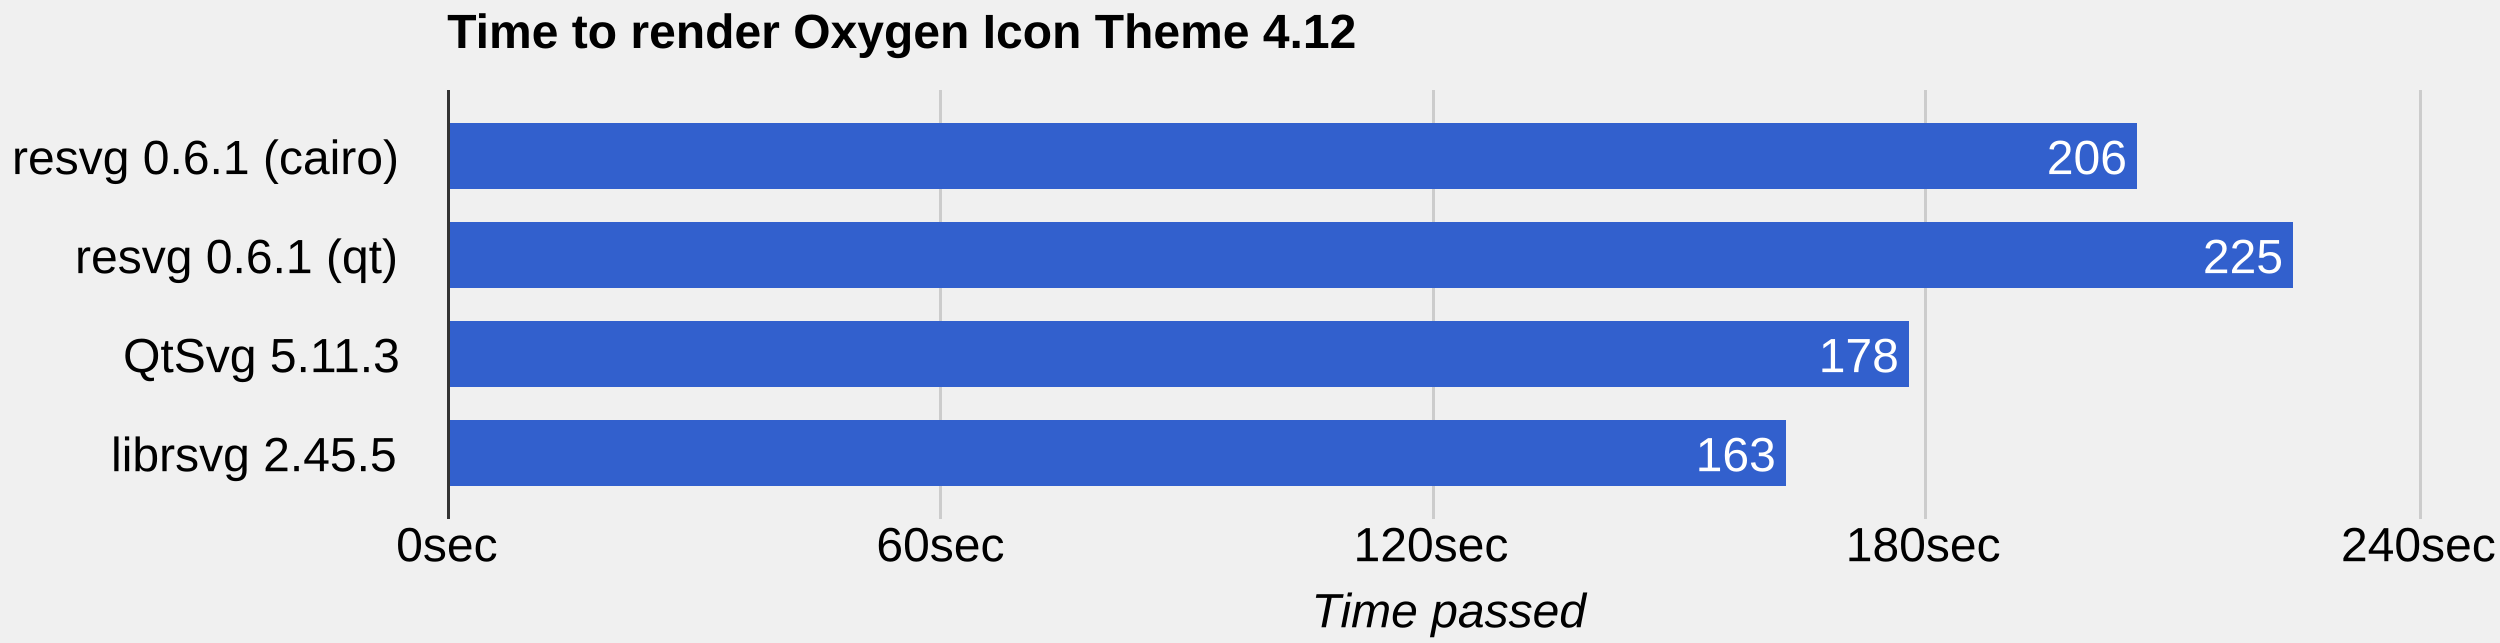
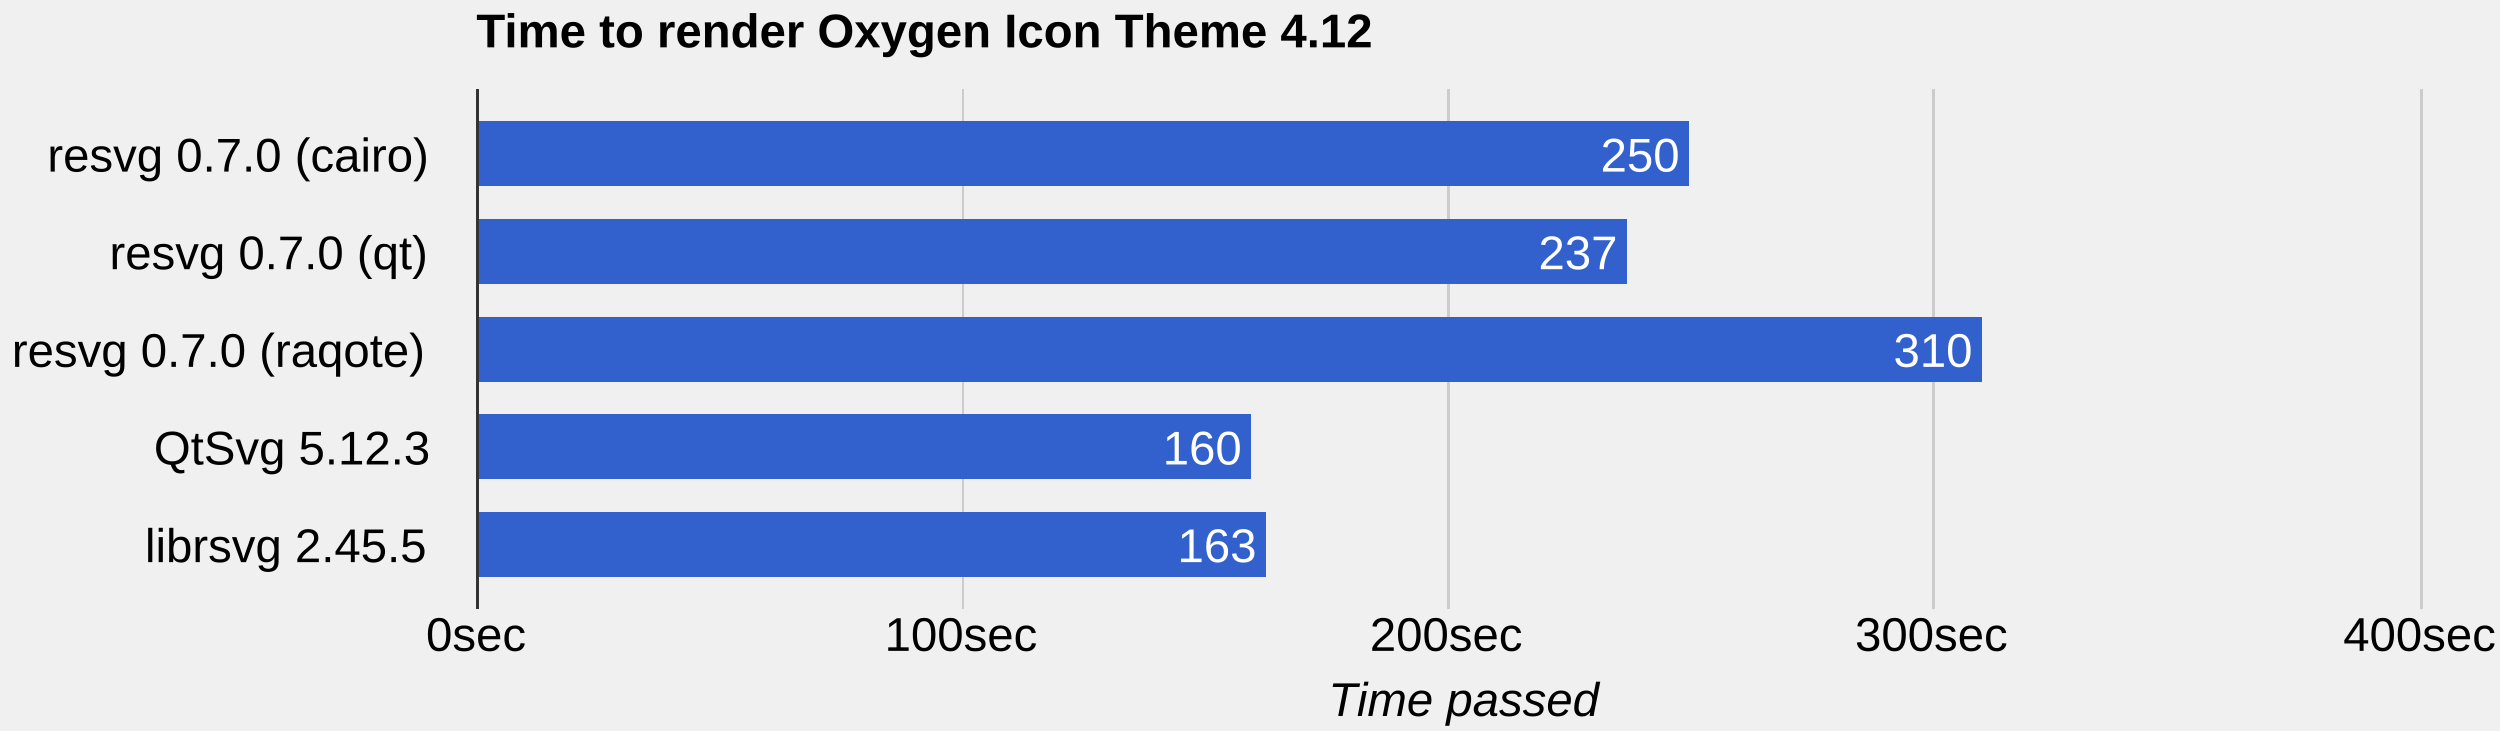
- <svg xmlns="http://www.w3.org/2000/svg" height="214" shape-rendering="crispEdges" width="833">
-   <text font-family="Arial" font-size="16" font-weight="bold" x="149" y="16">Time to render Oxygen Icon Theme 4.12</text>
-   <text font-family="Arial" font-size="16" x="4" y="58">resvg 0.6.1 (cairo)</text>
-   <text font-family="Arial" font-size="16" x="25" y="91">resvg 0.6.1 (qt)</text>
-   <text font-family="Arial" font-size="16" x="41" y="124">QtSvg 5.11.3</text>
-   <text font-family="Arial" font-size="16" x="37" y="157">librsvg 2.45.5</text>
-   <rect fill="#ccc" height="143" width="1" x="149" y="30" />
-   <text fill="#000" font-family="Arial" font-size="16" x="132" y="187">0sec</text>
-   <rect fill="#ccc" height="143" width="1" x="313" y="30" />
-   <text fill="#000" font-family="Arial" font-size="16" x="292" y="187">60sec</text>
-   <rect fill="#ccc" height="143" width="1" x="477" y="30" />
-   <text fill="#000" font-family="Arial" font-size="16" x="451" y="187">120sec</text>
-   <rect fill="#ccc" height="143" width="1" x="641" y="30" />
-   <text fill="#000" font-family="Arial" font-size="16" x="615" y="187">180sec</text>
-   <rect fill="#ccc" height="143" width="1" x="806" y="30" />
-   <text fill="#000" font-family="Arial" font-size="16" x="780" y="187">240sec</text>
-   <rect fill="#3260cd" height="22" width="563" x="149" y="41" />
-   <text fill="#fff" font-family="Arial" font-size="16" x="682" y="58">206</text>
-   <rect fill="#3260cd" height="22" width="615" x="149" y="74" />
-   <text fill="#fff" font-family="Arial" font-size="16" x="734" y="91">225</text>
-   <rect fill="#3260cd" height="22" width="487" x="149" y="107" />
-   <text fill="#fff" font-family="Arial" font-size="16" x="606" y="124">178</text>
-   <rect fill="#3260cd" height="22" width="446" x="149" y="140" />
-   <text fill="#fff" font-family="Arial" font-size="16" x="565" y="157">163</text>
-   <rect fill="#333" height="143" width="1" x="149" y="30" />
-   <text font-family="Arial" font-size="16" font-style="italic" x="437" y="209">Time passed</text>
+ <svg xmlns="http://www.w3.org/2000/svg" height="247" shape-rendering="crispEdges" width="845">
+   <text font-family="Arial" font-size="16" font-weight="bold" x="161" y="16">Time to render Oxygen Icon Theme 4.12</text>
+   <text font-family="Arial" font-size="16" x="16" y="58">resvg 0.7.0 (cairo)</text>
+   <text font-family="Arial" font-size="16" x="37" y="91">resvg 0.7.0 (qt)</text>
+   <text font-family="Arial" font-size="16" x="4" y="124">resvg 0.7.0 (raqote)</text>
+   <text font-family="Arial" font-size="16" x="52" y="157">QtSvg 5.12.3</text>
+   <text font-family="Arial" font-size="16" x="49" y="190">librsvg 2.45.5</text>
+   <rect fill="#ccc" height="176" width="1" x="161" y="30" />
+   <text fill="#000" font-family="Arial" font-size="16" x="144" y="220">0sec</text>
+   <rect fill="#ccc" height="176" width="1" x="325" y="30" />
+   <text fill="#000" font-family="Arial" font-size="16" x="299" y="220">100sec</text>
+   <rect fill="#ccc" height="176" width="1" x="489" y="30" />
+   <text fill="#000" font-family="Arial" font-size="16" x="463" y="220">200sec</text>
+   <rect fill="#ccc" height="176" width="1" x="653" y="30" />
+   <text fill="#000" font-family="Arial" font-size="16" x="627" y="220">300sec</text>
+   <rect fill="#ccc" height="176" width="1" x="818" y="30" />
+   <text fill="#000" font-family="Arial" font-size="16" x="792" y="220">400sec</text>
+   <rect fill="#3260cd" height="22" width="410" x="161" y="41" />
+   <text fill="#fff" font-family="Arial" font-size="16" x="541" y="58">250</text>
+   <rect fill="#3260cd" height="22" width="389" x="161" y="74" />
+   <text fill="#fff" font-family="Arial" font-size="16" x="520" y="91">237</text>
+   <rect fill="#3260cd" height="22" width="509" x="161" y="107" />
+   <text fill="#fff" font-family="Arial" font-size="16" x="640" y="124">310</text>
+   <rect fill="#3260cd" height="22" width="262" x="161" y="140" />
+   <text fill="#fff" font-family="Arial" font-size="16" x="393" y="157">160</text>
+   <rect fill="#3260cd" height="22" width="267" x="161" y="173" />
+   <text fill="#fff" font-family="Arial" font-size="16" x="398" y="190">163</text>
+   <rect fill="#333" height="176" width="1" x="161" y="30" />
+   <text font-family="Arial" font-size="16" font-style="italic" x="449" y="242">Time passed</text>
</svg>
